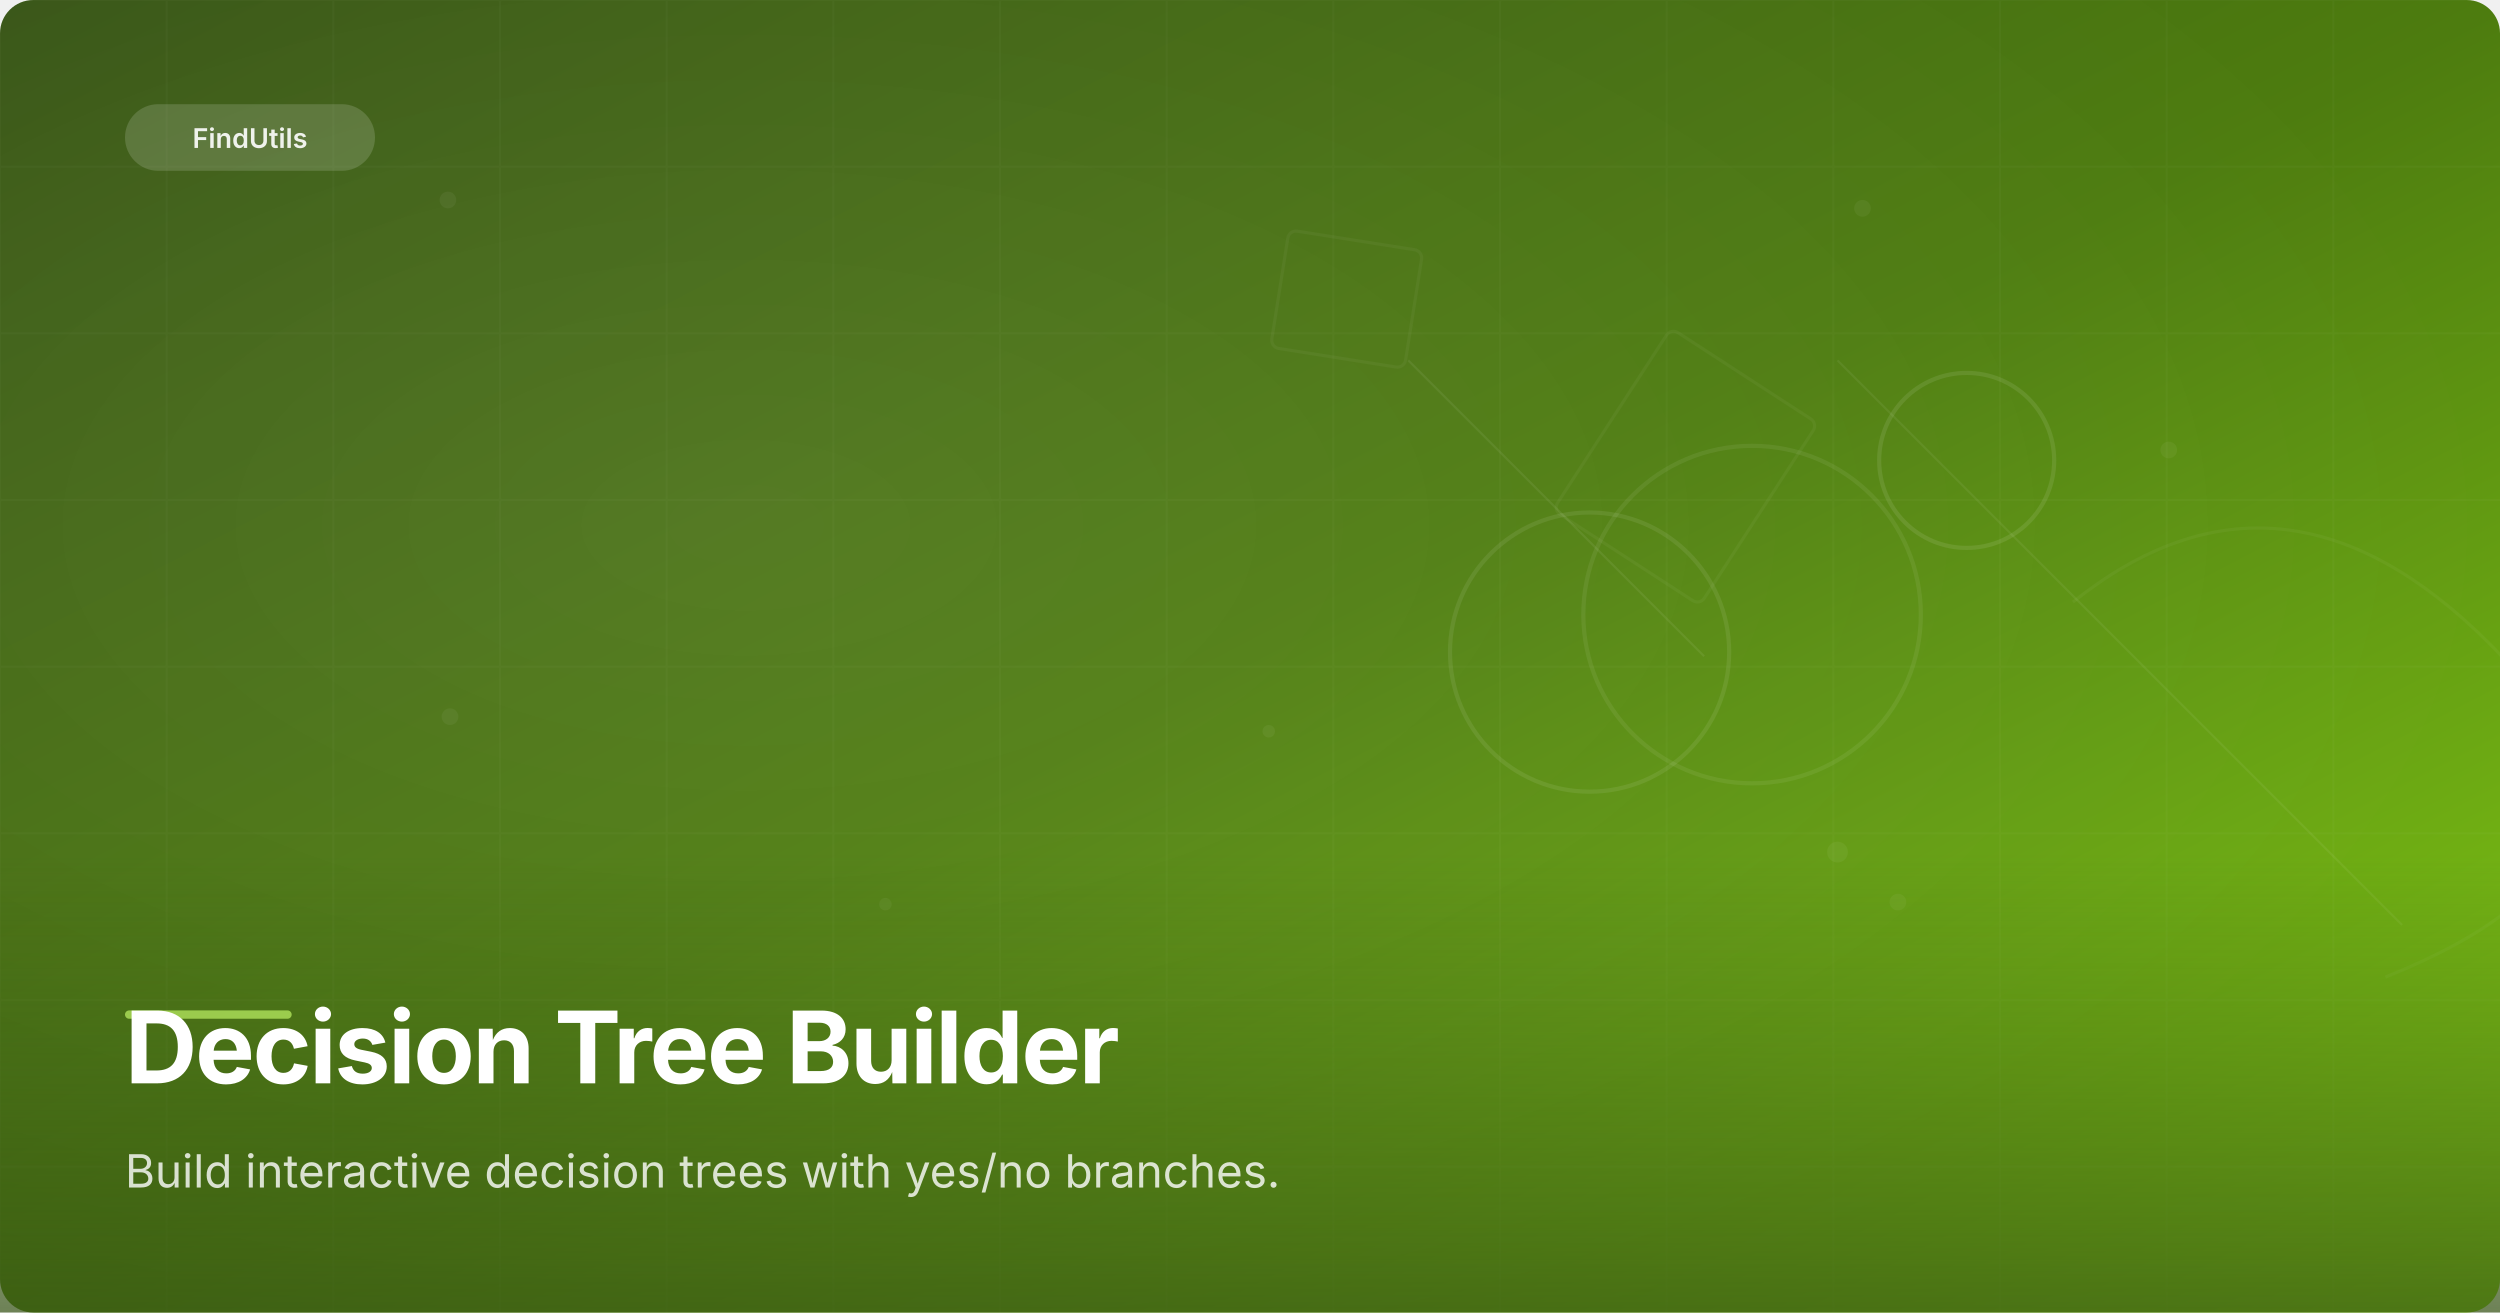
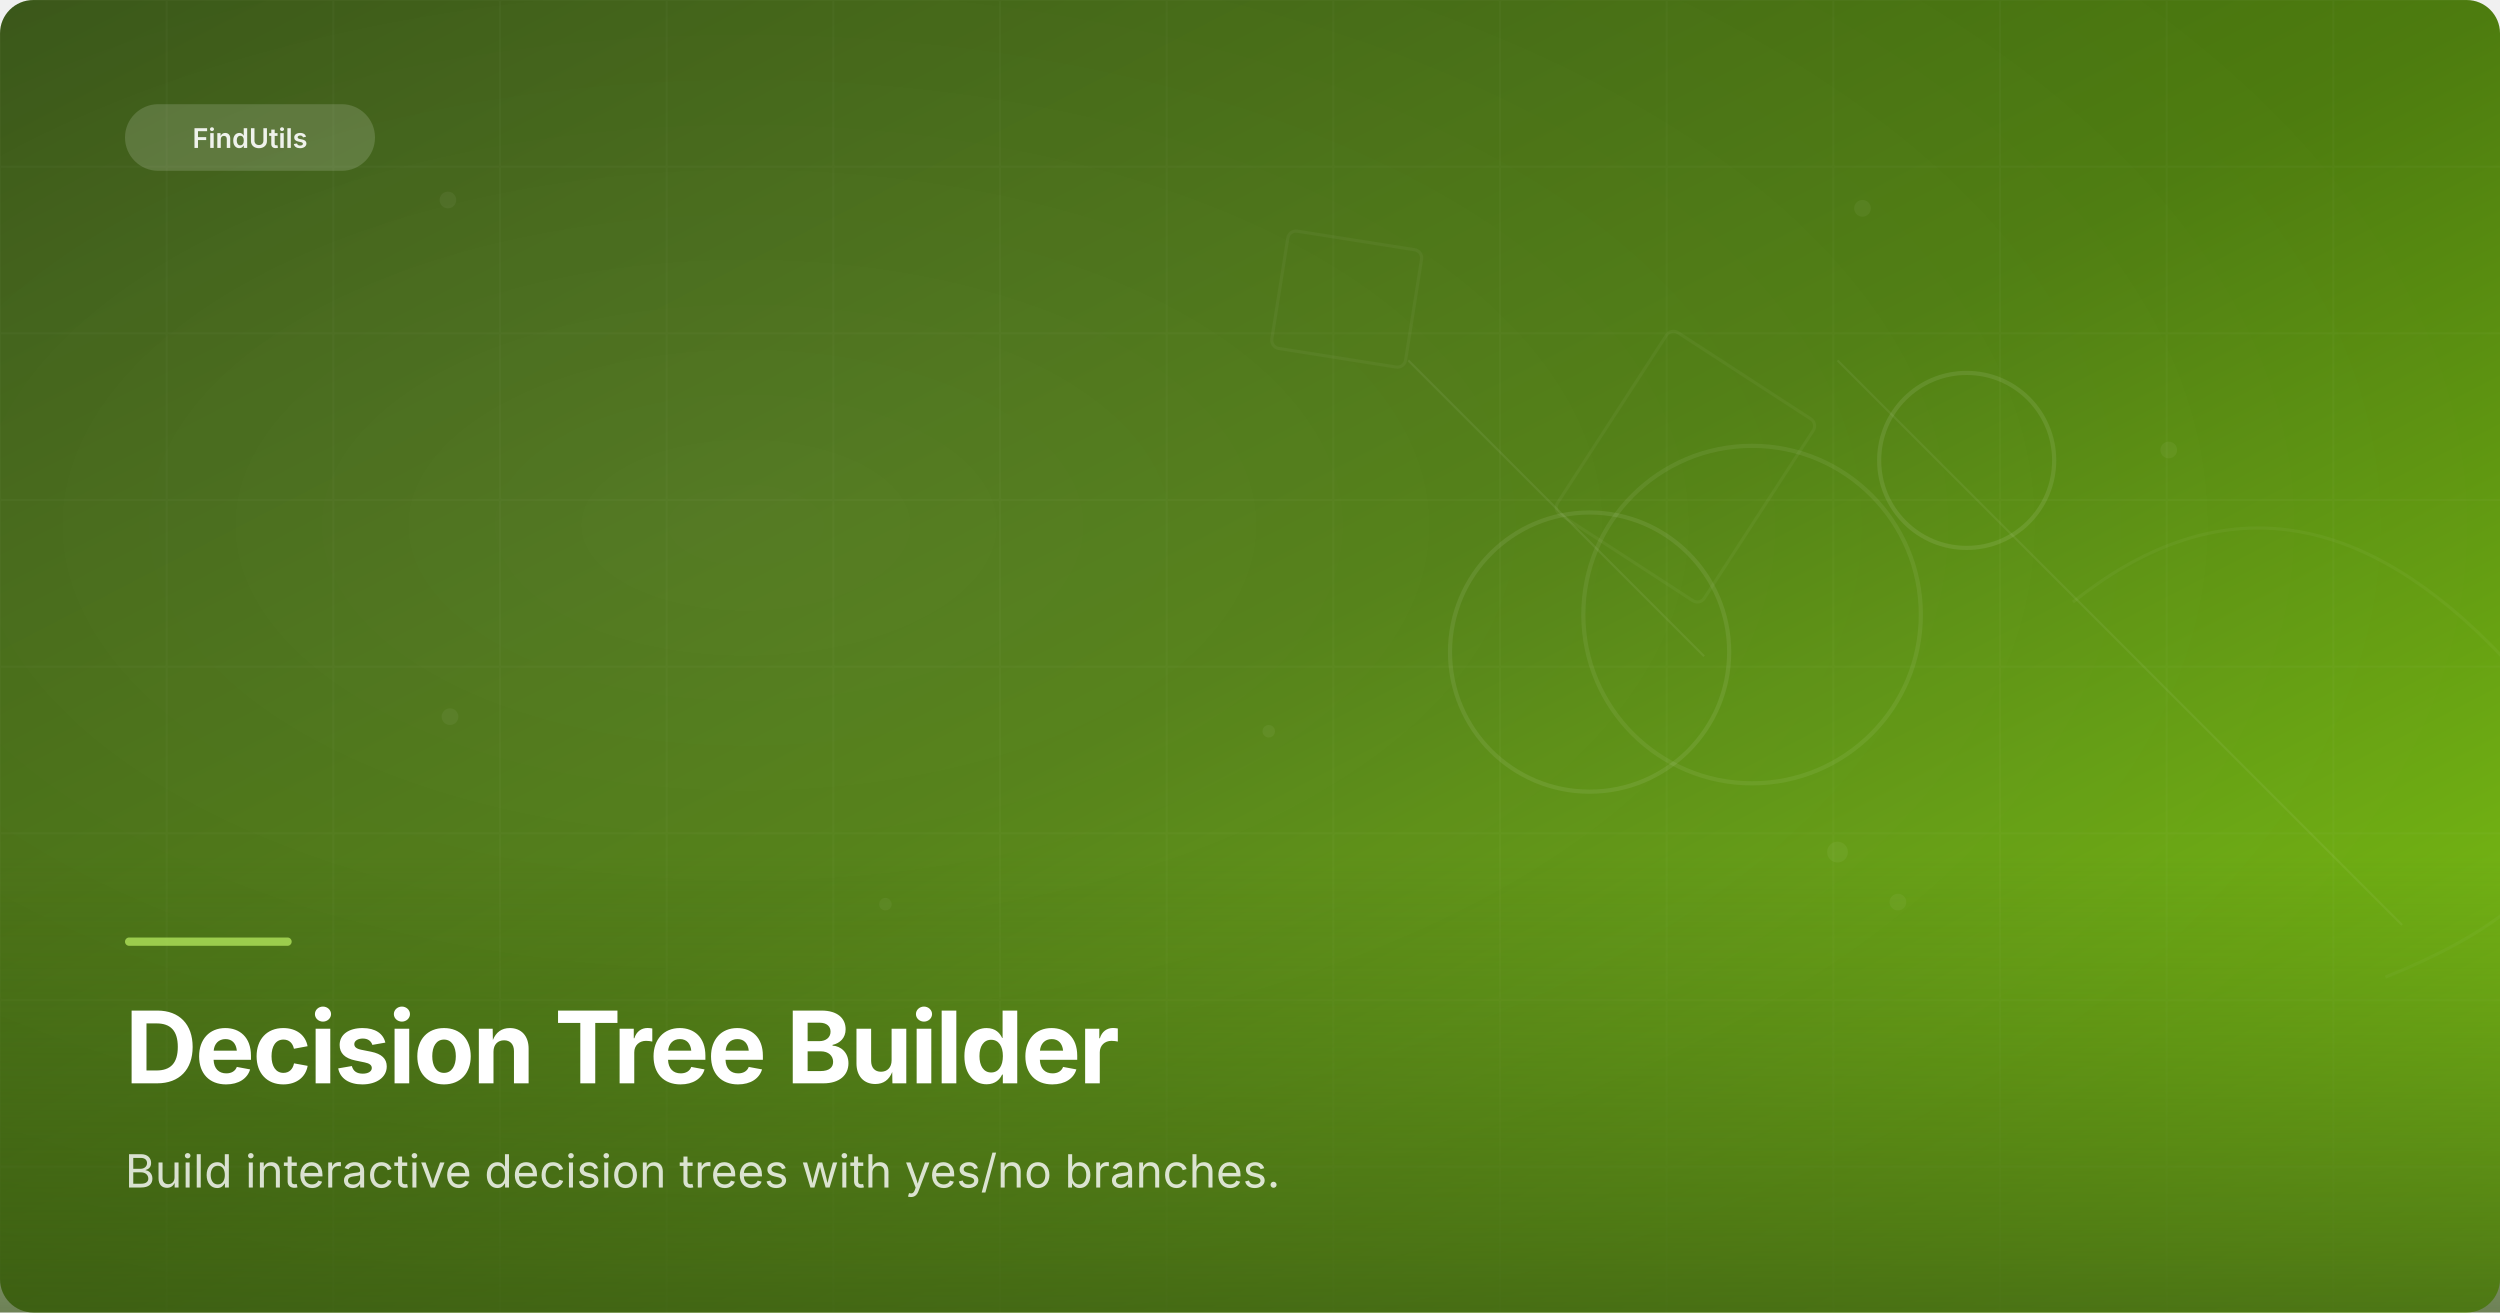
<svg xmlns="http://www.w3.org/2000/svg" width="1200" height="630" viewBox="0 0 1200 630">
  <defs>
    <linearGradient id="bg" x1="0%" y1="0%" x2="100%" y2="100%">
      <stop offset="0%" stop-color="#365314" />
      <stop offset="50%" stop-color="#4d7c0f" />
      <stop offset="100%" stop-color="#84cc16" />
    </linearGradient>
    <radialGradient id="glow" cx="30%" cy="40%" r="70%">
      <stop offset="0%" stop-color="white" stop-opacity="0.08" />
      <stop offset="100%" stop-color="white" stop-opacity="0" />
    </radialGradient>
    <linearGradient id="bottom-fade" x1="0%" y1="0%" x2="0%" y2="100%">
      <stop offset="0%" stop-color="#365314" stop-opacity="0" />
      <stop offset="100%" stop-color="#365314" stop-opacity="0.7" />
    </linearGradient>
  </defs>
  <rect width="1200" height="630" rx="16" fill="url(#bg)" />
  <rect width="1200" height="630" rx="16" fill="url(#glow)" />
  <g opacity="0.025">
    <line x1="0" y1="0" x2="0" y2="630" stroke="white" stroke-width="1" />
    <line x1="80" y1="0" x2="80" y2="630" stroke="white" stroke-width="1" />
    <line x1="160" y1="0" x2="160" y2="630" stroke="white" stroke-width="1" />
    <line x1="240" y1="0" x2="240" y2="630" stroke="white" stroke-width="1" />
    <line x1="320" y1="0" x2="320" y2="630" stroke="white" stroke-width="1" />
    <line x1="400" y1="0" x2="400" y2="630" stroke="white" stroke-width="1" />
    <line x1="480" y1="0" x2="480" y2="630" stroke="white" stroke-width="1" />
    <line x1="560" y1="0" x2="560" y2="630" stroke="white" stroke-width="1" />
    <line x1="640" y1="0" x2="640" y2="630" stroke="white" stroke-width="1" />
    <line x1="720" y1="0" x2="720" y2="630" stroke="white" stroke-width="1" />
    <line x1="800" y1="0" x2="800" y2="630" stroke="white" stroke-width="1" />
    <line x1="880" y1="0" x2="880" y2="630" stroke="white" stroke-width="1" />
    <line x1="960" y1="0" x2="960" y2="630" stroke="white" stroke-width="1" />
    <line x1="1040" y1="0" x2="1040" y2="630" stroke="white" stroke-width="1" />
    <line x1="1120" y1="0" x2="1120" y2="630" stroke="white" stroke-width="1" />
    <line x1="0" y1="0" x2="1200" y2="0" stroke="white" stroke-width="1" />
    <line x1="0" y1="80" x2="1200" y2="80" stroke="white" stroke-width="1" />
    <line x1="0" y1="160" x2="1200" y2="160" stroke="white" stroke-width="1" />
    <line x1="0" y1="240" x2="1200" y2="240" stroke="white" stroke-width="1" />
    <line x1="0" y1="320" x2="1200" y2="320" stroke="white" stroke-width="1" />
    <line x1="0" y1="400" x2="1200" y2="400" stroke="white" stroke-width="1" />
    <line x1="0" y1="480" x2="1200" y2="480" stroke="white" stroke-width="1" />
    <line x1="0" y1="560" x2="1200" y2="560" stroke="white" stroke-width="1" />
  </g>
  <g>
    <circle cx="944" cy="221" r="42" fill="none" stroke="white" stroke-width="2" opacity="0.09" />
    <circle cx="763" cy="313" r="67" fill="none" stroke="white" stroke-width="2" opacity="0.08" />
    <circle cx="841" cy="295" r="81" fill="none" stroke="white" stroke-width="2" opacity="0.07" />
    <rect x="767" y="172" width="84" height="104" rx="4" fill="none" stroke="white" stroke-width="1.5" opacity="0.04" transform="rotate(33, 809, 224)" />
    <rect x="614" y="115" width="65" height="57" rx="4" fill="none" stroke="white" stroke-width="1.5" opacity="0.04" transform="rotate(9, 646, 143)" />
    <circle cx="215" cy="96" r="4" fill="white" opacity="0.05" />
    <circle cx="894" cy="100" r="4" fill="white" opacity="0.05" />
    <circle cx="425" cy="434" r="3" fill="white" opacity="0.05" />
    <circle cx="882" cy="409" r="5" fill="white" opacity="0.05" />
    <circle cx="911" cy="433" r="4" fill="white" opacity="0.05" />
    <circle cx="609" cy="351" r="3" fill="white" opacity="0.05" />
    <circle cx="216" cy="344" r="4" fill="white" opacity="0.05" />
    <circle cx="1041" cy="216" r="4" fill="white" opacity="0.05" />
    <line x1="676" y1="173" x2="818" y2="315" stroke="white" stroke-width="1" opacity="0.07" />
    <line x1="882" y1="173" x2="1153" y2="444" stroke="white" stroke-width="1" opacity="0.06" />
    <path d="M995 289 Q1095 209 1195 309 Q1295 409 1145 469" fill="none" stroke="white" stroke-width="1.5" opacity="0.04" />
  </g>
  <rect y="410" width="1200" height="220" fill="url(#bottom-fade)" />
  <g transform="translate(60, 50)">
    <rect width="120" height="32" rx="16" fill="white" opacity="0.15" />
    <text x="60" y="21" text-anchor="middle" font-family="system-ui, -apple-system, sans-serif" font-size="13" font-weight="600" fill="white" opacity="0.9">FindUtils</text>
  </g>
-   <rect x="60" y="485" width="80" height="4" rx="2" fill="#bef264" opacity="0.7" />
+   <rect x="60" y="450" width="80" height="4" rx="2" fill="#bef264" opacity="0.7" />
  <text x="60" y="520" font-family="system-ui, -apple-system, sans-serif" font-size="48" font-weight="700" fill="white" letter-spacing="-1">
    Decision Tree Builder
  </text>
  <text x="60" y="570" font-family="system-ui, -apple-system, sans-serif" font-size="22" fill="white" opacity="0.8">
    Build interactive decision trees with yes/no branches.
  </text>
</svg>
